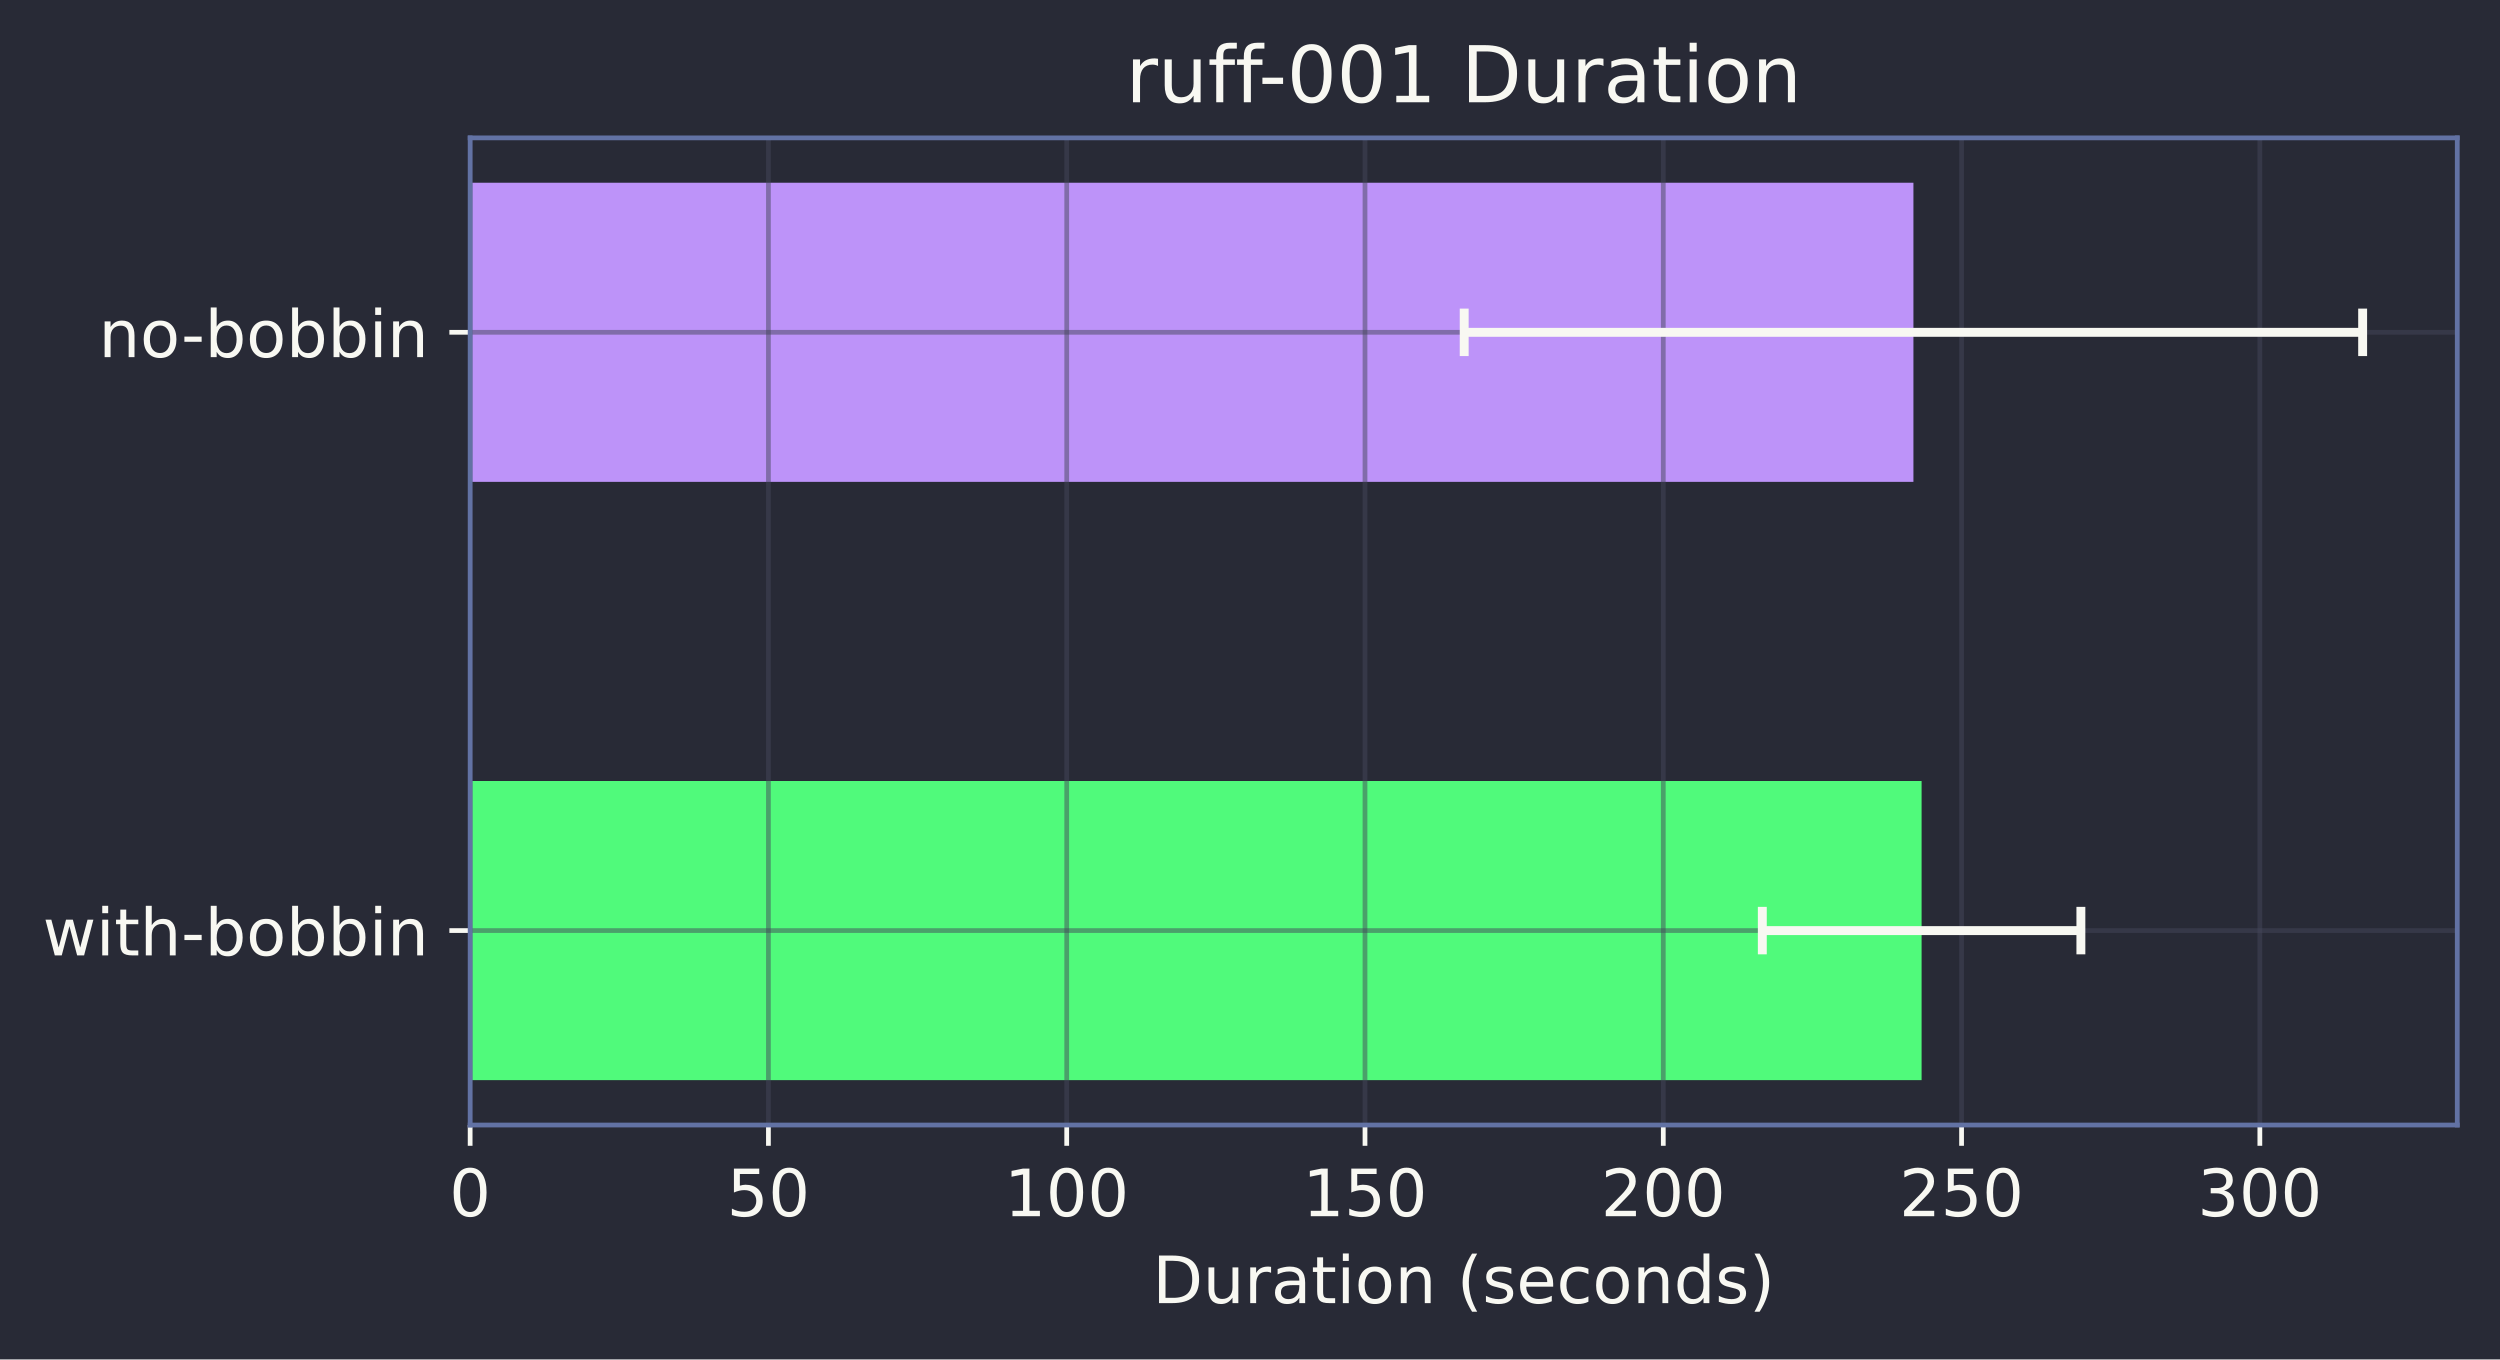
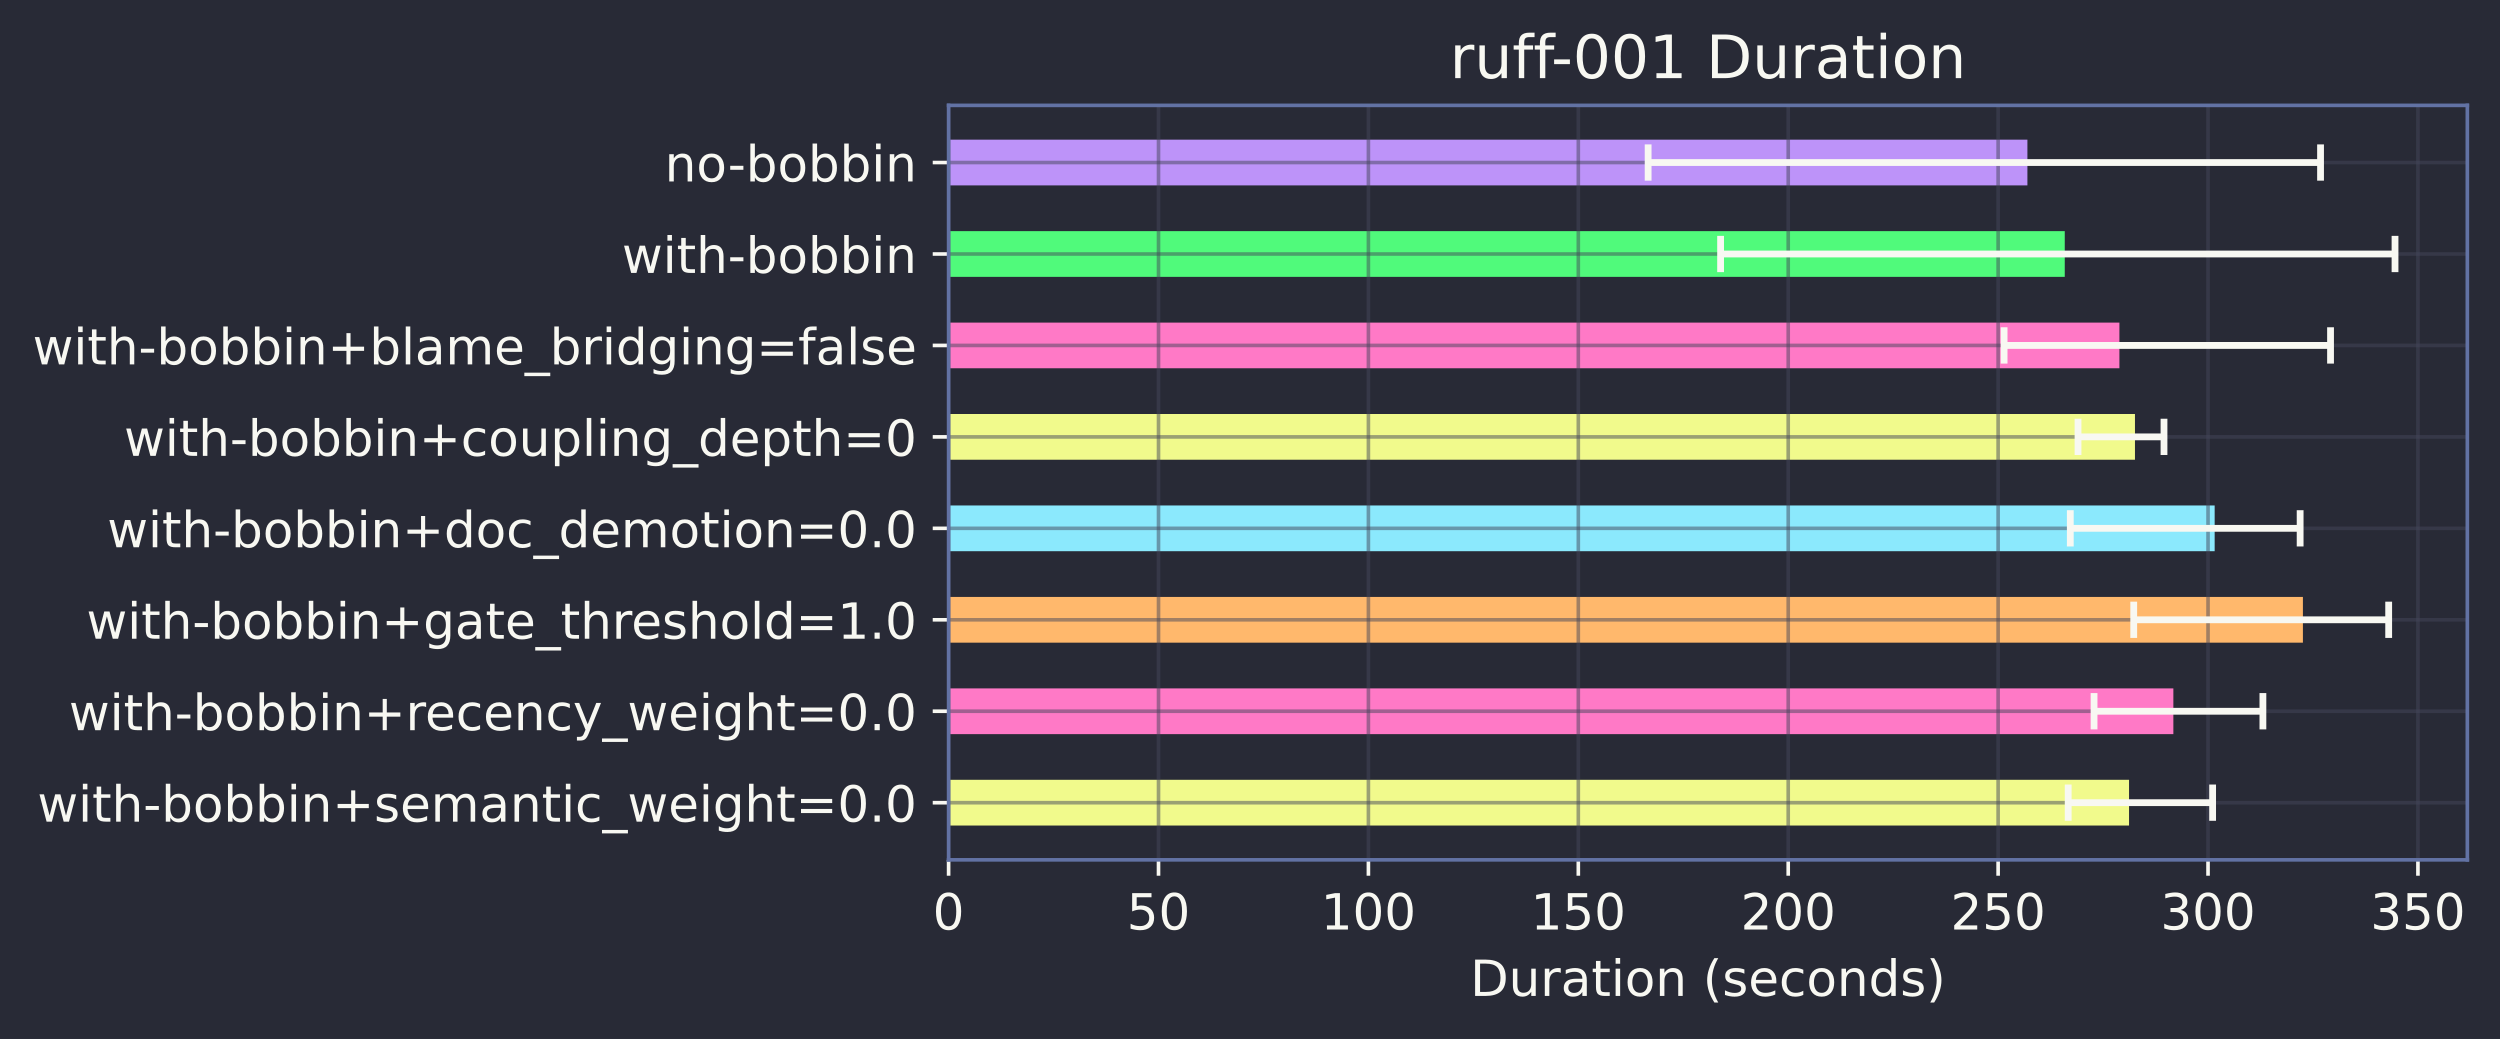
- <svg xmlns="http://www.w3.org/2000/svg" xmlns:xlink="http://www.w3.org/1999/xlink" width="421.212pt" height="229.042pt" viewBox="0 0 421.212 229.042" version="1.1">
+ <svg xmlns="http://www.w3.org/2000/svg" xmlns:xlink="http://www.w3.org/1999/xlink" width="551.117pt" height="229.042pt" viewBox="0 0 551.117 229.042" version="1.1">
  <defs>
    <style type="text/css">*{stroke-linejoin: round; stroke-linecap: butt}</style>
  </defs>
  <g id="figure_1">
    <g id="patch_1">
-       <path d="M 0 229.042  L 421.212 229.042  L 421.212 0  L 0 0  z " style="fill: #282a36" />
+       <path d="M 0 229.042  L 551.117 229.042  L 551.117 0  L 0 0  z " style="fill: #282a36" />
    </g>
    <g id="axes_1">
      <g id="patch_2">
-         <path d="M 79.212 189.55  L 414.012 189.55  L 414.012 23.23  L 79.212 23.23  z " style="fill: #282a36" />
+         <path d="M 209.117 189.55  L 543.917 189.55  L 543.917 23.23  L 209.117 23.23  z " style="fill: #282a36" />
      </g>
      <g id="patch_3">
-         <path d="M 79.212 30.79  L 322.383 30.79  L 322.383 81.19  L 79.212 81.19  z " clip-path="url(#p8c28a44dcd)" style="fill: #bd93f9" />
+         <path d="M 209.117 30.79  L 446.935 30.79  L 446.935 40.87  L 209.117 40.87  z " clip-path="url(#p9808cfa296)" style="fill: #bd93f9" />
      </g>
      <g id="patch_4">
-         <path d="M 79.212 131.59  L 323.76 131.59  L 323.76 181.99  L 79.212 181.99  z " clip-path="url(#p8c28a44dcd)" style="fill: #50fa7b" />
+         <path d="M 209.117 50.95  L 455.171 50.95  L 455.171 61.03  L 209.117 61.03  z " clip-path="url(#p9808cfa296)" style="fill: #50fa7b" />
+       </g>
+       <g id="patch_5">
+         <path d="M 209.117 71.11  L 467.217 71.11  L 467.217 81.19  L 209.117 81.19  z " clip-path="url(#p9808cfa296)" style="fill: #ff79c6" />
+       </g>
+       <g id="patch_6">
+         <path d="M 209.117 91.27  L 470.645 91.27  L 470.645 101.35  L 209.117 101.35  z " clip-path="url(#p9808cfa296)" style="fill: #f1fa8c" />
+       </g>
+       <g id="patch_7">
+         <path d="M 209.117 111.43  L 488.216 111.43  L 488.216 121.51  L 209.117 121.51  z " clip-path="url(#p9808cfa296)" style="fill: #8be9fd" />
+       </g>
+       <g id="patch_8">
+         <path d="M 209.117 131.59  L 507.669 131.59  L 507.669 141.67  L 209.117 141.67  z " clip-path="url(#p9808cfa296)" style="fill: #ffb86c" />
+       </g>
+       <g id="patch_9">
+         <path d="M 209.117 151.75  L 479.11 151.75  L 479.11 161.83  L 209.117 161.83  z " clip-path="url(#p9808cfa296)" style="fill: #ff79c6" />
+       </g>
+       <g id="patch_10">
+         <path d="M 209.117 171.91  L 469.339 171.91  L 469.339 181.99  L 209.117 181.99  z " clip-path="url(#p9808cfa296)" style="fill: #f1fa8c" />
      </g>
      <g id="matplotlib.axis_1">
        <g id="xtick_1">
          <g id="line2d_1">
-             <path d="M 79.212 189.55  L 79.212 23.23  " clip-path="url(#p8c28a44dcd)" style="fill: none; stroke: #44475a; stroke-opacity: 0.5; stroke-width: 0.8; stroke-linecap: square" />
+             <path d="M 209.117 189.55  L 209.117 23.23  " clip-path="url(#p9808cfa296)" style="fill: none; stroke: #44475a; stroke-opacity: 0.5; stroke-width: 0.8; stroke-linecap: square" />
          </g>
          <g id="line2d_2">
            <defs>
-               <path id="m417f926523" d="M 0 0  L 0 3.5  " style="stroke: #f8f8f2; stroke-width: 0.8" />
+               <path id="mb551e6bb00" d="M 0 0  L 0 3.5  " style="stroke: #f8f8f2; stroke-width: 0.8" />
            </defs>
            <g>
-               <use xlink:href="#m417f926523" x="79.212" y="189.55" style="fill: #f8f8f2; stroke: #f8f8f2; stroke-width: 0.8" />
+               <use xlink:href="#mb551e6bb00" x="209.117" y="189.55" style="fill: #f8f8f2; stroke: #f8f8f2; stroke-width: 0.8" />
            </g>
          </g>
          <g id="text_1">
-             <text style="font-size: 11px; font-family: 'DejaVu Sans', 'Bitstream Vera Sans', 'Computer Modern Sans Serif', 'Lucida Grande', 'Verdana', 'Geneva', 'Lucid', 'Arial', 'Helvetica', 'Avant Garde', sans-serif; text-anchor: middle; fill: #f8f8f2" x="79.212" y="204.908" transform="rotate(-0 79.21172 204.9082)">0</text>
+             <text style="font-size: 11px; font-family: 'DejaVu Sans', 'Bitstream Vera Sans', 'Computer Modern Sans Serif', 'Lucida Grande', 'Verdana', 'Geneva', 'Lucid', 'Arial', 'Helvetica', 'Avant Garde', sans-serif; text-anchor: middle; fill: #f8f8f2" x="209.117" y="204.908" transform="rotate(-0 209.1166 204.9082)">0</text>
          </g>
        </g>
        <g id="xtick_2">
          <g id="line2d_3">
-             <path d="M 129.468 189.55  L 129.468 23.23  " clip-path="url(#p8c28a44dcd)" style="fill: none; stroke: #44475a; stroke-opacity: 0.5; stroke-width: 0.8; stroke-linecap: square" />
+             <path d="M 255.389 189.55  L 255.389 23.23  " clip-path="url(#p9808cfa296)" style="fill: none; stroke: #44475a; stroke-opacity: 0.5; stroke-width: 0.8; stroke-linecap: square" />
          </g>
          <g id="line2d_4">
            <g>
-               <use xlink:href="#m417f926523" x="129.468" y="189.55" style="fill: #f8f8f2; stroke: #f8f8f2; stroke-width: 0.8" />
+               <use xlink:href="#mb551e6bb00" x="255.389" y="189.55" style="fill: #f8f8f2; stroke: #f8f8f2; stroke-width: 0.8" />
            </g>
          </g>
          <g id="text_2">
-             <text style="font-size: 11px; font-family: 'DejaVu Sans', 'Bitstream Vera Sans', 'Computer Modern Sans Serif', 'Lucida Grande', 'Verdana', 'Geneva', 'Lucid', 'Arial', 'Helvetica', 'Avant Garde', sans-serif; text-anchor: middle; fill: #f8f8f2" x="129.468" y="204.908" transform="rotate(-0 129.4682 204.9082)">50</text>
+             <text style="font-size: 11px; font-family: 'DejaVu Sans', 'Bitstream Vera Sans', 'Computer Modern Sans Serif', 'Lucida Grande', 'Verdana', 'Geneva', 'Lucid', 'Arial', 'Helvetica', 'Avant Garde', sans-serif; text-anchor: middle; fill: #f8f8f2" x="255.389" y="204.908" transform="rotate(-0 255.3894 204.9082)">50</text>
          </g>
        </g>
        <g id="xtick_3">
          <g id="line2d_5">
-             <path d="M 179.725 189.55  L 179.725 23.23  " clip-path="url(#p8c28a44dcd)" style="fill: none; stroke: #44475a; stroke-opacity: 0.5; stroke-width: 0.8; stroke-linecap: square" />
+             <path d="M 301.662 189.55  L 301.662 23.23  " clip-path="url(#p9808cfa296)" style="fill: none; stroke: #44475a; stroke-opacity: 0.5; stroke-width: 0.8; stroke-linecap: square" />
          </g>
          <g id="line2d_6">
            <g>
-               <use xlink:href="#m417f926523" x="179.725" y="189.55" style="fill: #f8f8f2; stroke: #f8f8f2; stroke-width: 0.8" />
+               <use xlink:href="#mb551e6bb00" x="301.662" y="189.55" style="fill: #f8f8f2; stroke: #f8f8f2; stroke-width: 0.8" />
            </g>
          </g>
          <g id="text_3">
-             <text style="font-size: 11px; font-family: 'DejaVu Sans', 'Bitstream Vera Sans', 'Computer Modern Sans Serif', 'Lucida Grande', 'Verdana', 'Geneva', 'Lucid', 'Arial', 'Helvetica', 'Avant Garde', sans-serif; text-anchor: middle; fill: #f8f8f2" x="179.725" y="204.908" transform="rotate(-0 179.7246 204.9082)">100</text>
+             <text style="font-size: 11px; font-family: 'DejaVu Sans', 'Bitstream Vera Sans', 'Computer Modern Sans Serif', 'Lucida Grande', 'Verdana', 'Geneva', 'Lucid', 'Arial', 'Helvetica', 'Avant Garde', sans-serif; text-anchor: middle; fill: #f8f8f2" x="301.662" y="204.908" transform="rotate(-0 301.6623 204.9082)">100</text>
          </g>
        </g>
        <g id="xtick_4">
          <g id="line2d_7">
-             <path d="M 229.981 189.55  L 229.981 23.23  " clip-path="url(#p8c28a44dcd)" style="fill: none; stroke: #44475a; stroke-opacity: 0.5; stroke-width: 0.8; stroke-linecap: square" />
+             <path d="M 347.935 189.55  L 347.935 23.23  " clip-path="url(#p9808cfa296)" style="fill: none; stroke: #44475a; stroke-opacity: 0.5; stroke-width: 0.8; stroke-linecap: square" />
          </g>
          <g id="line2d_8">
            <g>
-               <use xlink:href="#m417f926523" x="229.981" y="189.55" style="fill: #f8f8f2; stroke: #f8f8f2; stroke-width: 0.8" />
+               <use xlink:href="#mb551e6bb00" x="347.935" y="189.55" style="fill: #f8f8f2; stroke: #f8f8f2; stroke-width: 0.8" />
            </g>
          </g>
          <g id="text_4">
-             <text style="font-size: 11px; font-family: 'DejaVu Sans', 'Bitstream Vera Sans', 'Computer Modern Sans Serif', 'Lucida Grande', 'Verdana', 'Geneva', 'Lucid', 'Arial', 'Helvetica', 'Avant Garde', sans-serif; text-anchor: middle; fill: #f8f8f2" x="229.981" y="204.908" transform="rotate(-0 229.9811 204.9082)">150</text>
+             <text style="font-size: 11px; font-family: 'DejaVu Sans', 'Bitstream Vera Sans', 'Computer Modern Sans Serif', 'Lucida Grande', 'Verdana', 'Geneva', 'Lucid', 'Arial', 'Helvetica', 'Avant Garde', sans-serif; text-anchor: middle; fill: #f8f8f2" x="347.935" y="204.908" transform="rotate(-0 347.9352 204.9082)">150</text>
          </g>
        </g>
        <g id="xtick_5">
          <g id="line2d_9">
-             <path d="M 280.238 189.55  L 280.238 23.23  " clip-path="url(#p8c28a44dcd)" style="fill: none; stroke: #44475a; stroke-opacity: 0.5; stroke-width: 0.8; stroke-linecap: square" />
+             <path d="M 394.208 189.55  L 394.208 23.23  " clip-path="url(#p9808cfa296)" style="fill: none; stroke: #44475a; stroke-opacity: 0.5; stroke-width: 0.8; stroke-linecap: square" />
          </g>
          <g id="line2d_10">
            <g>
-               <use xlink:href="#m417f926523" x="280.238" y="189.55" style="fill: #f8f8f2; stroke: #f8f8f2; stroke-width: 0.8" />
+               <use xlink:href="#mb551e6bb00" x="394.208" y="189.55" style="fill: #f8f8f2; stroke: #f8f8f2; stroke-width: 0.8" />
            </g>
          </g>
          <g id="text_5">
-             <text style="font-size: 11px; font-family: 'DejaVu Sans', 'Bitstream Vera Sans', 'Computer Modern Sans Serif', 'Lucida Grande', 'Verdana', 'Geneva', 'Lucid', 'Arial', 'Helvetica', 'Avant Garde', sans-serif; text-anchor: middle; fill: #f8f8f2" x="280.238" y="204.908" transform="rotate(-0 280.2376 204.9082)">200</text>
+             <text style="font-size: 11px; font-family: 'DejaVu Sans', 'Bitstream Vera Sans', 'Computer Modern Sans Serif', 'Lucida Grande', 'Verdana', 'Geneva', 'Lucid', 'Arial', 'Helvetica', 'Avant Garde', sans-serif; text-anchor: middle; fill: #f8f8f2" x="394.208" y="204.908" transform="rotate(-0 394.2081 204.9082)">200</text>
          </g>
        </g>
        <g id="xtick_6">
          <g id="line2d_11">
-             <path d="M 330.494 189.55  L 330.494 23.23  " clip-path="url(#p8c28a44dcd)" style="fill: none; stroke: #44475a; stroke-opacity: 0.5; stroke-width: 0.8; stroke-linecap: square" />
+             <path d="M 440.481 189.55  L 440.481 23.23  " clip-path="url(#p9808cfa296)" style="fill: none; stroke: #44475a; stroke-opacity: 0.5; stroke-width: 0.8; stroke-linecap: square" />
          </g>
          <g id="line2d_12">
            <g>
-               <use xlink:href="#m417f926523" x="330.494" y="189.55" style="fill: #f8f8f2; stroke: #f8f8f2; stroke-width: 0.8" />
+               <use xlink:href="#mb551e6bb00" x="440.481" y="189.55" style="fill: #f8f8f2; stroke: #f8f8f2; stroke-width: 0.8" />
            </g>
          </g>
          <g id="text_6">
-             <text style="font-size: 11px; font-family: 'DejaVu Sans', 'Bitstream Vera Sans', 'Computer Modern Sans Serif', 'Lucida Grande', 'Verdana', 'Geneva', 'Lucid', 'Arial', 'Helvetica', 'Avant Garde', sans-serif; text-anchor: middle; fill: #f8f8f2" x="330.494" y="204.908" transform="rotate(-0 330.494 204.9082)">250</text>
+             <text style="font-size: 11px; font-family: 'DejaVu Sans', 'Bitstream Vera Sans', 'Computer Modern Sans Serif', 'Lucida Grande', 'Verdana', 'Geneva', 'Lucid', 'Arial', 'Helvetica', 'Avant Garde', sans-serif; text-anchor: middle; fill: #f8f8f2" x="440.481" y="204.908" transform="rotate(-0 440.4809 204.9082)">250</text>
          </g>
        </g>
        <g id="xtick_7">
          <g id="line2d_13">
-             <path d="M 380.75 189.55  L 380.75 23.23  " clip-path="url(#p8c28a44dcd)" style="fill: none; stroke: #44475a; stroke-opacity: 0.5; stroke-width: 0.8; stroke-linecap: square" />
+             <path d="M 486.754 189.55  L 486.754 23.23  " clip-path="url(#p9808cfa296)" style="fill: none; stroke: #44475a; stroke-opacity: 0.5; stroke-width: 0.8; stroke-linecap: square" />
          </g>
          <g id="line2d_14">
            <g>
-               <use xlink:href="#m417f926523" x="380.75" y="189.55" style="fill: #f8f8f2; stroke: #f8f8f2; stroke-width: 0.8" />
+               <use xlink:href="#mb551e6bb00" x="486.754" y="189.55" style="fill: #f8f8f2; stroke: #f8f8f2; stroke-width: 0.8" />
            </g>
          </g>
          <g id="text_7">
-             <text style="font-size: 11px; font-family: 'DejaVu Sans', 'Bitstream Vera Sans', 'Computer Modern Sans Serif', 'Lucida Grande', 'Verdana', 'Geneva', 'Lucid', 'Arial', 'Helvetica', 'Avant Garde', sans-serif; text-anchor: middle; fill: #f8f8f2" x="380.75" y="204.908" transform="rotate(-0 380.7505 204.9082)">300</text>
-           </g>
-         </g>
-         <g id="text_8">
-           <text style="font-size: 11px; font-family: 'DejaVu Sans', 'Bitstream Vera Sans', 'Computer Modern Sans Serif', 'Lucida Grande', 'Verdana', 'Geneva', 'Lucid', 'Arial', 'Helvetica', 'Avant Garde', sans-serif; text-anchor: middle; fill: #f8f8f2" x="246.612" y="219.554" transform="rotate(-0 246.6117 219.5542)">Duration (seconds)</text>
+             <text style="font-size: 11px; font-family: 'DejaVu Sans', 'Bitstream Vera Sans', 'Computer Modern Sans Serif', 'Lucida Grande', 'Verdana', 'Geneva', 'Lucid', 'Arial', 'Helvetica', 'Avant Garde', sans-serif; text-anchor: middle; fill: #f8f8f2" x="486.754" y="204.908" transform="rotate(-0 486.7538 204.9082)">300</text>
+           </g>
+         </g>
+         <g id="xtick_8">
+           <g id="line2d_15">
+             <path d="M 533.027 189.55  L 533.027 23.23  " clip-path="url(#p9808cfa296)" style="fill: none; stroke: #44475a; stroke-opacity: 0.5; stroke-width: 0.8; stroke-linecap: square" />
+           </g>
+           <g id="line2d_16">
+             <g>
+               <use xlink:href="#mb551e6bb00" x="533.027" y="189.55" style="fill: #f8f8f2; stroke: #f8f8f2; stroke-width: 0.8" />
+             </g>
+           </g>
+           <g id="text_8">
+             <text style="font-size: 11px; font-family: 'DejaVu Sans', 'Bitstream Vera Sans', 'Computer Modern Sans Serif', 'Lucida Grande', 'Verdana', 'Geneva', 'Lucid', 'Arial', 'Helvetica', 'Avant Garde', sans-serif; text-anchor: middle; fill: #f8f8f2" x="533.027" y="204.908" transform="rotate(-0 533.0267 204.9082)">350</text>
+           </g>
+         </g>
+         <g id="text_9">
+           <text style="font-size: 11px; font-family: 'DejaVu Sans', 'Bitstream Vera Sans', 'Computer Modern Sans Serif', 'Lucida Grande', 'Verdana', 'Geneva', 'Lucid', 'Arial', 'Helvetica', 'Avant Garde', sans-serif; text-anchor: middle; fill: #f8f8f2" x="376.517" y="219.554" transform="rotate(-0 376.5166 219.5542)">Duration (seconds)</text>
        </g>
      </g>
      <g id="matplotlib.axis_2">
        <g id="ytick_1">
-           <g id="line2d_15">
-             <path d="M 79.212 55.99  L 414.012 55.99  " clip-path="url(#p8c28a44dcd)" style="fill: none; stroke: #44475a; stroke-opacity: 0.5; stroke-width: 0.8; stroke-linecap: square" />
-           </g>
-           <g id="line2d_16">
+           <g id="line2d_17">
+             <path d="M 209.117 35.83  L 543.917 35.83  " clip-path="url(#p9808cfa296)" style="fill: none; stroke: #44475a; stroke-opacity: 0.5; stroke-width: 0.8; stroke-linecap: square" />
+           </g>
+           <g id="line2d_18">
            <defs>
-               <path id="m001880e935" d="M 0 0  L -3.5 0  " style="stroke: #f8f8f2; stroke-width: 0.8" />
+               <path id="madcfcba3fe" d="M 0 0  L -3.5 0  " style="stroke: #f8f8f2; stroke-width: 0.8" />
            </defs>
            <g>
-               <use xlink:href="#m001880e935" x="79.212" y="55.99" style="fill: #f8f8f2; stroke: #f8f8f2; stroke-width: 0.8" />
-             </g>
-           </g>
-           <g id="text_9">
-             <text style="font-size: 11px; font-family: 'DejaVu Sans', 'Bitstream Vera Sans', 'Computer Modern Sans Serif', 'Lucida Grande', 'Verdana', 'Geneva', 'Lucid', 'Arial', 'Helvetica', 'Avant Garde', sans-serif; text-anchor: end; fill: #f8f8f2" x="72.212" y="60.169" transform="rotate(-0 72.21172 60.16908)">no-bobbin</text>
+               <use xlink:href="#madcfcba3fe" x="209.117" y="35.83" style="fill: #f8f8f2; stroke: #f8f8f2; stroke-width: 0.8" />
+             </g>
+           </g>
+           <g id="text_10">
+             <text style="font-size: 11px; font-family: 'DejaVu Sans', 'Bitstream Vera Sans', 'Computer Modern Sans Serif', 'Lucida Grande', 'Verdana', 'Geneva', 'Lucid', 'Arial', 'Helvetica', 'Avant Garde', sans-serif; text-anchor: end; fill: #f8f8f2" x="202.117" y="40.009" transform="rotate(-0 202.1166 40.00908)">no-bobbin</text>
          </g>
        </g>
        <g id="ytick_2">
-           <g id="line2d_17">
-             <path d="M 79.212 156.79  L 414.012 156.79  " clip-path="url(#p8c28a44dcd)" style="fill: none; stroke: #44475a; stroke-opacity: 0.5; stroke-width: 0.8; stroke-linecap: square" />
-           </g>
-           <g id="line2d_18">
-             <g>
-               <use xlink:href="#m001880e935" x="79.212" y="156.79" style="fill: #f8f8f2; stroke: #f8f8f2; stroke-width: 0.8" />
-             </g>
-           </g>
-           <g id="text_10">
-             <text style="font-size: 11px; font-family: 'DejaVu Sans', 'Bitstream Vera Sans', 'Computer Modern Sans Serif', 'Lucida Grande', 'Verdana', 'Geneva', 'Lucid', 'Arial', 'Helvetica', 'Avant Garde', sans-serif; text-anchor: end; fill: #f8f8f2" x="72.212" y="160.969" transform="rotate(-0 72.21172 160.9691)">with-bobbin</text>
+           <g id="line2d_19">
+             <path d="M 209.117 55.99  L 543.917 55.99  " clip-path="url(#p9808cfa296)" style="fill: none; stroke: #44475a; stroke-opacity: 0.5; stroke-width: 0.8; stroke-linecap: square" />
+           </g>
+           <g id="line2d_20">
+             <g>
+               <use xlink:href="#madcfcba3fe" x="209.117" y="55.99" style="fill: #f8f8f2; stroke: #f8f8f2; stroke-width: 0.8" />
+             </g>
+           </g>
+           <g id="text_11">
+             <text style="font-size: 11px; font-family: 'DejaVu Sans', 'Bitstream Vera Sans', 'Computer Modern Sans Serif', 'Lucida Grande', 'Verdana', 'Geneva', 'Lucid', 'Arial', 'Helvetica', 'Avant Garde', sans-serif; text-anchor: end; fill: #f8f8f2" x="202.117" y="60.169" transform="rotate(-0 202.1166 60.16908)">with-bobbin</text>
+           </g>
+         </g>
+         <g id="ytick_3">
+           <g id="line2d_21">
+             <path d="M 209.117 76.15  L 543.917 76.15  " clip-path="url(#p9808cfa296)" style="fill: none; stroke: #44475a; stroke-opacity: 0.5; stroke-width: 0.8; stroke-linecap: square" />
+           </g>
+           <g id="line2d_22">
+             <g>
+               <use xlink:href="#madcfcba3fe" x="209.117" y="76.15" style="fill: #f8f8f2; stroke: #f8f8f2; stroke-width: 0.8" />
+             </g>
+           </g>
+           <g id="text_12">
+             <text style="font-size: 11px; font-family: 'DejaVu Sans', 'Bitstream Vera Sans', 'Computer Modern Sans Serif', 'Lucida Grande', 'Verdana', 'Geneva', 'Lucid', 'Arial', 'Helvetica', 'Avant Garde', sans-serif; text-anchor: end; fill: #f8f8f2" x="202.117" y="80.329" transform="rotate(-0 202.1166 80.32908)">with-bobbin+blame_bridging=false</text>
+           </g>
+         </g>
+         <g id="ytick_4">
+           <g id="line2d_23">
+             <path d="M 209.117 96.31  L 543.917 96.31  " clip-path="url(#p9808cfa296)" style="fill: none; stroke: #44475a; stroke-opacity: 0.5; stroke-width: 0.8; stroke-linecap: square" />
+           </g>
+           <g id="line2d_24">
+             <g>
+               <use xlink:href="#madcfcba3fe" x="209.117" y="96.31" style="fill: #f8f8f2; stroke: #f8f8f2; stroke-width: 0.8" />
+             </g>
+           </g>
+           <g id="text_13">
+             <text style="font-size: 11px; font-family: 'DejaVu Sans', 'Bitstream Vera Sans', 'Computer Modern Sans Serif', 'Lucida Grande', 'Verdana', 'Geneva', 'Lucid', 'Arial', 'Helvetica', 'Avant Garde', sans-serif; text-anchor: end; fill: #f8f8f2" x="202.117" y="100.489" transform="rotate(-0 202.1166 100.4891)">with-bobbin+coupling_depth=0</text>
+           </g>
+         </g>
+         <g id="ytick_5">
+           <g id="line2d_25">
+             <path d="M 209.117 116.47  L 543.917 116.47  " clip-path="url(#p9808cfa296)" style="fill: none; stroke: #44475a; stroke-opacity: 0.5; stroke-width: 0.8; stroke-linecap: square" />
+           </g>
+           <g id="line2d_26">
+             <g>
+               <use xlink:href="#madcfcba3fe" x="209.117" y="116.47" style="fill: #f8f8f2; stroke: #f8f8f2; stroke-width: 0.8" />
+             </g>
+           </g>
+           <g id="text_14">
+             <text style="font-size: 11px; font-family: 'DejaVu Sans', 'Bitstream Vera Sans', 'Computer Modern Sans Serif', 'Lucida Grande', 'Verdana', 'Geneva', 'Lucid', 'Arial', 'Helvetica', 'Avant Garde', sans-serif; text-anchor: end; fill: #f8f8f2" x="202.117" y="120.649" transform="rotate(-0 202.1166 120.6491)">with-bobbin+doc_demotion=0.0</text>
+           </g>
+         </g>
+         <g id="ytick_6">
+           <g id="line2d_27">
+             <path d="M 209.117 136.63  L 543.917 136.63  " clip-path="url(#p9808cfa296)" style="fill: none; stroke: #44475a; stroke-opacity: 0.5; stroke-width: 0.8; stroke-linecap: square" />
+           </g>
+           <g id="line2d_28">
+             <g>
+               <use xlink:href="#madcfcba3fe" x="209.117" y="136.63" style="fill: #f8f8f2; stroke: #f8f8f2; stroke-width: 0.8" />
+             </g>
+           </g>
+           <g id="text_15">
+             <text style="font-size: 11px; font-family: 'DejaVu Sans', 'Bitstream Vera Sans', 'Computer Modern Sans Serif', 'Lucida Grande', 'Verdana', 'Geneva', 'Lucid', 'Arial', 'Helvetica', 'Avant Garde', sans-serif; text-anchor: end; fill: #f8f8f2" x="202.117" y="140.809" transform="rotate(-0 202.1166 140.8091)">with-bobbin+gate_threshold=1.0</text>
+           </g>
+         </g>
+         <g id="ytick_7">
+           <g id="line2d_29">
+             <path d="M 209.117 156.79  L 543.917 156.79  " clip-path="url(#p9808cfa296)" style="fill: none; stroke: #44475a; stroke-opacity: 0.5; stroke-width: 0.8; stroke-linecap: square" />
+           </g>
+           <g id="line2d_30">
+             <g>
+               <use xlink:href="#madcfcba3fe" x="209.117" y="156.79" style="fill: #f8f8f2; stroke: #f8f8f2; stroke-width: 0.8" />
+             </g>
+           </g>
+           <g id="text_16">
+             <text style="font-size: 11px; font-family: 'DejaVu Sans', 'Bitstream Vera Sans', 'Computer Modern Sans Serif', 'Lucida Grande', 'Verdana', 'Geneva', 'Lucid', 'Arial', 'Helvetica', 'Avant Garde', sans-serif; text-anchor: end; fill: #f8f8f2" x="202.117" y="160.969" transform="rotate(-0 202.1166 160.9691)">with-bobbin+recency_weight=0.0</text>
+           </g>
+         </g>
+         <g id="ytick_8">
+           <g id="line2d_31">
+             <path d="M 209.117 176.95  L 543.917 176.95  " clip-path="url(#p9808cfa296)" style="fill: none; stroke: #44475a; stroke-opacity: 0.5; stroke-width: 0.8; stroke-linecap: square" />
+           </g>
+           <g id="line2d_32">
+             <g>
+               <use xlink:href="#madcfcba3fe" x="209.117" y="176.95" style="fill: #f8f8f2; stroke: #f8f8f2; stroke-width: 0.8" />
+             </g>
+           </g>
+           <g id="text_17">
+             <text style="font-size: 11px; font-family: 'DejaVu Sans', 'Bitstream Vera Sans', 'Computer Modern Sans Serif', 'Lucida Grande', 'Verdana', 'Geneva', 'Lucid', 'Arial', 'Helvetica', 'Avant Garde', sans-serif; text-anchor: end; fill: #f8f8f2" x="202.117" y="181.129" transform="rotate(-0 202.1166 181.1291)">with-bobbin+semantic_weight=0.0</text>
          </g>
        </g>
      </g>
      <g id="LineCollection_1">
-         <path d="M 246.696 55.99  L 398.069 55.99  " clip-path="url(#p8c28a44dcd)" style="fill: none; stroke: #f8f8f2; stroke-width: 1.5" />
-         <path d="M 296.923 156.79  L 350.597 156.79  " clip-path="url(#p8c28a44dcd)" style="fill: none; stroke: #f8f8f2; stroke-width: 1.5" />
-       </g>
-       <g id="line2d_19">
+         <path d="M 363.326 35.83  L 511.556 35.83  " clip-path="url(#p9808cfa296)" style="fill: none; stroke: #f8f8f2; stroke-width: 1.5" />
+         <path d="M 379.299 55.99  L 527.974 55.99  " clip-path="url(#p9808cfa296)" style="fill: none; stroke: #f8f8f2; stroke-width: 1.5" />
+         <path d="M 441.795 76.15  L 513.759 76.15  " clip-path="url(#p9808cfa296)" style="fill: none; stroke: #f8f8f2; stroke-width: 1.5" />
+         <path d="M 458.092 96.31  L 477.046 96.31  " clip-path="url(#p9808cfa296)" style="fill: none; stroke: #f8f8f2; stroke-width: 1.5" />
+         <path d="M 456.39 116.47  L 507.058 116.47  " clip-path="url(#p9808cfa296)" style="fill: none; stroke: #f8f8f2; stroke-width: 1.5" />
+         <path d="M 470.373 136.63  L 526.576 136.63  " clip-path="url(#p9808cfa296)" style="fill: none; stroke: #f8f8f2; stroke-width: 1.5" />
+         <path d="M 461.628 156.79  L 498.85 156.79  " clip-path="url(#p9808cfa296)" style="fill: none; stroke: #f8f8f2; stroke-width: 1.5" />
+         <path d="M 455.927 176.95  L 487.763 176.95  " clip-path="url(#p9808cfa296)" style="fill: none; stroke: #f8f8f2; stroke-width: 1.5" />
+       </g>
+       <g id="line2d_33">
        <defs>
-           <path id="m9cfa712347" d="M 0 4  L 0 -4  " style="stroke: #f8f8f2; stroke-width: 1.5" />
+           <path id="mc73ea5730c" d="M 0 4  L 0 -4  " style="stroke: #f8f8f2; stroke-width: 1.5" />
        </defs>
-         <g clip-path="url(#p8c28a44dcd)">
-           <use xlink:href="#m9cfa712347" x="246.696" y="55.99" style="fill: #1f77b4; stroke: #f8f8f2; stroke-width: 1.5" />
-           <use xlink:href="#m9cfa712347" x="296.923" y="156.79" style="fill: #1f77b4; stroke: #f8f8f2; stroke-width: 1.5" />
-         </g>
-       </g>
-       <g id="line2d_20">
-         <g clip-path="url(#p8c28a44dcd)">
-           <use xlink:href="#m9cfa712347" x="398.069" y="55.99" style="fill: #1f77b4; stroke: #f8f8f2; stroke-width: 1.5" />
-           <use xlink:href="#m9cfa712347" x="350.597" y="156.79" style="fill: #1f77b4; stroke: #f8f8f2; stroke-width: 1.5" />
-         </g>
-       </g>
-       <g id="patch_5">
-         <path d="M 79.212 189.55  L 79.212 23.23  " style="fill: none; stroke: #6272a4; stroke-width: 0.8; stroke-linejoin: miter; stroke-linecap: square" />
-       </g>
-       <g id="patch_6">
-         <path d="M 414.012 189.55  L 414.012 23.23  " style="fill: none; stroke: #6272a4; stroke-width: 0.8; stroke-linejoin: miter; stroke-linecap: square" />
-       </g>
-       <g id="patch_7">
-         <path d="M 79.212 189.55  L 414.012 189.55  " style="fill: none; stroke: #6272a4; stroke-width: 0.8; stroke-linejoin: miter; stroke-linecap: square" />
-       </g>
-       <g id="patch_8">
-         <path d="M 79.212 23.23  L 414.012 23.23  " style="fill: none; stroke: #6272a4; stroke-width: 0.8; stroke-linejoin: miter; stroke-linecap: square" />
-       </g>
-       <g id="text_11">
-         <text style="font-size: 13.2px; font-family: 'DejaVu Sans', 'Bitstream Vera Sans', 'Computer Modern Sans Serif', 'Lucida Grande', 'Verdana', 'Geneva', 'Lucid', 'Arial', 'Helvetica', 'Avant Garde', sans-serif; text-anchor: middle; fill: #f8f8f2" x="246.612" y="17.23" transform="rotate(-0 246.6117 17.22994)">ruff-001 Duration</text>
+         <g clip-path="url(#p9808cfa296)">
+           <use xlink:href="#mc73ea5730c" x="363.326" y="35.83" style="fill: #1f77b4; stroke: #f8f8f2; stroke-width: 1.5" />
+           <use xlink:href="#mc73ea5730c" x="379.299" y="55.99" style="fill: #1f77b4; stroke: #f8f8f2; stroke-width: 1.5" />
+           <use xlink:href="#mc73ea5730c" x="441.795" y="76.15" style="fill: #1f77b4; stroke: #f8f8f2; stroke-width: 1.5" />
+           <use xlink:href="#mc73ea5730c" x="458.092" y="96.31" style="fill: #1f77b4; stroke: #f8f8f2; stroke-width: 1.5" />
+           <use xlink:href="#mc73ea5730c" x="456.39" y="116.47" style="fill: #1f77b4; stroke: #f8f8f2; stroke-width: 1.5" />
+           <use xlink:href="#mc73ea5730c" x="470.373" y="136.63" style="fill: #1f77b4; stroke: #f8f8f2; stroke-width: 1.5" />
+           <use xlink:href="#mc73ea5730c" x="461.628" y="156.79" style="fill: #1f77b4; stroke: #f8f8f2; stroke-width: 1.5" />
+           <use xlink:href="#mc73ea5730c" x="455.927" y="176.95" style="fill: #1f77b4; stroke: #f8f8f2; stroke-width: 1.5" />
+         </g>
+       </g>
+       <g id="line2d_34">
+         <g clip-path="url(#p9808cfa296)">
+           <use xlink:href="#mc73ea5730c" x="511.556" y="35.83" style="fill: #1f77b4; stroke: #f8f8f2; stroke-width: 1.5" />
+           <use xlink:href="#mc73ea5730c" x="527.974" y="55.99" style="fill: #1f77b4; stroke: #f8f8f2; stroke-width: 1.5" />
+           <use xlink:href="#mc73ea5730c" x="513.759" y="76.15" style="fill: #1f77b4; stroke: #f8f8f2; stroke-width: 1.5" />
+           <use xlink:href="#mc73ea5730c" x="477.046" y="96.31" style="fill: #1f77b4; stroke: #f8f8f2; stroke-width: 1.5" />
+           <use xlink:href="#mc73ea5730c" x="507.058" y="116.47" style="fill: #1f77b4; stroke: #f8f8f2; stroke-width: 1.5" />
+           <use xlink:href="#mc73ea5730c" x="526.576" y="136.63" style="fill: #1f77b4; stroke: #f8f8f2; stroke-width: 1.5" />
+           <use xlink:href="#mc73ea5730c" x="498.85" y="156.79" style="fill: #1f77b4; stroke: #f8f8f2; stroke-width: 1.5" />
+           <use xlink:href="#mc73ea5730c" x="487.763" y="176.95" style="fill: #1f77b4; stroke: #f8f8f2; stroke-width: 1.5" />
+         </g>
+       </g>
+       <g id="patch_11">
+         <path d="M 209.117 189.55  L 209.117 23.23  " style="fill: none; stroke: #6272a4; stroke-width: 0.8; stroke-linejoin: miter; stroke-linecap: square" />
+       </g>
+       <g id="patch_12">
+         <path d="M 543.917 189.55  L 543.917 23.23  " style="fill: none; stroke: #6272a4; stroke-width: 0.8; stroke-linejoin: miter; stroke-linecap: square" />
+       </g>
+       <g id="patch_13">
+         <path d="M 209.117 189.55  L 543.917 189.55  " style="fill: none; stroke: #6272a4; stroke-width: 0.8; stroke-linejoin: miter; stroke-linecap: square" />
+       </g>
+       <g id="patch_14">
+         <path d="M 209.117 23.23  L 543.917 23.23  " style="fill: none; stroke: #6272a4; stroke-width: 0.8; stroke-linejoin: miter; stroke-linecap: square" />
+       </g>
+       <g id="text_18">
+         <text style="font-size: 13.2px; font-family: 'DejaVu Sans', 'Bitstream Vera Sans', 'Computer Modern Sans Serif', 'Lucida Grande', 'Verdana', 'Geneva', 'Lucid', 'Arial', 'Helvetica', 'Avant Garde', sans-serif; text-anchor: middle; fill: #f8f8f2" x="376.517" y="17.23" transform="rotate(-0 376.5166 17.22994)">ruff-001 Duration</text>
      </g>
    </g>
  </g>
  <defs>
-     <clipPath id="p8c28a44dcd">
-       <rect x="79.212" y="23.23" width="334.8" height="166.32" />
+     <clipPath id="p9808cfa296">
+       <rect x="209.117" y="23.23" width="334.8" height="166.32" />
    </clipPath>
  </defs>
</svg>
